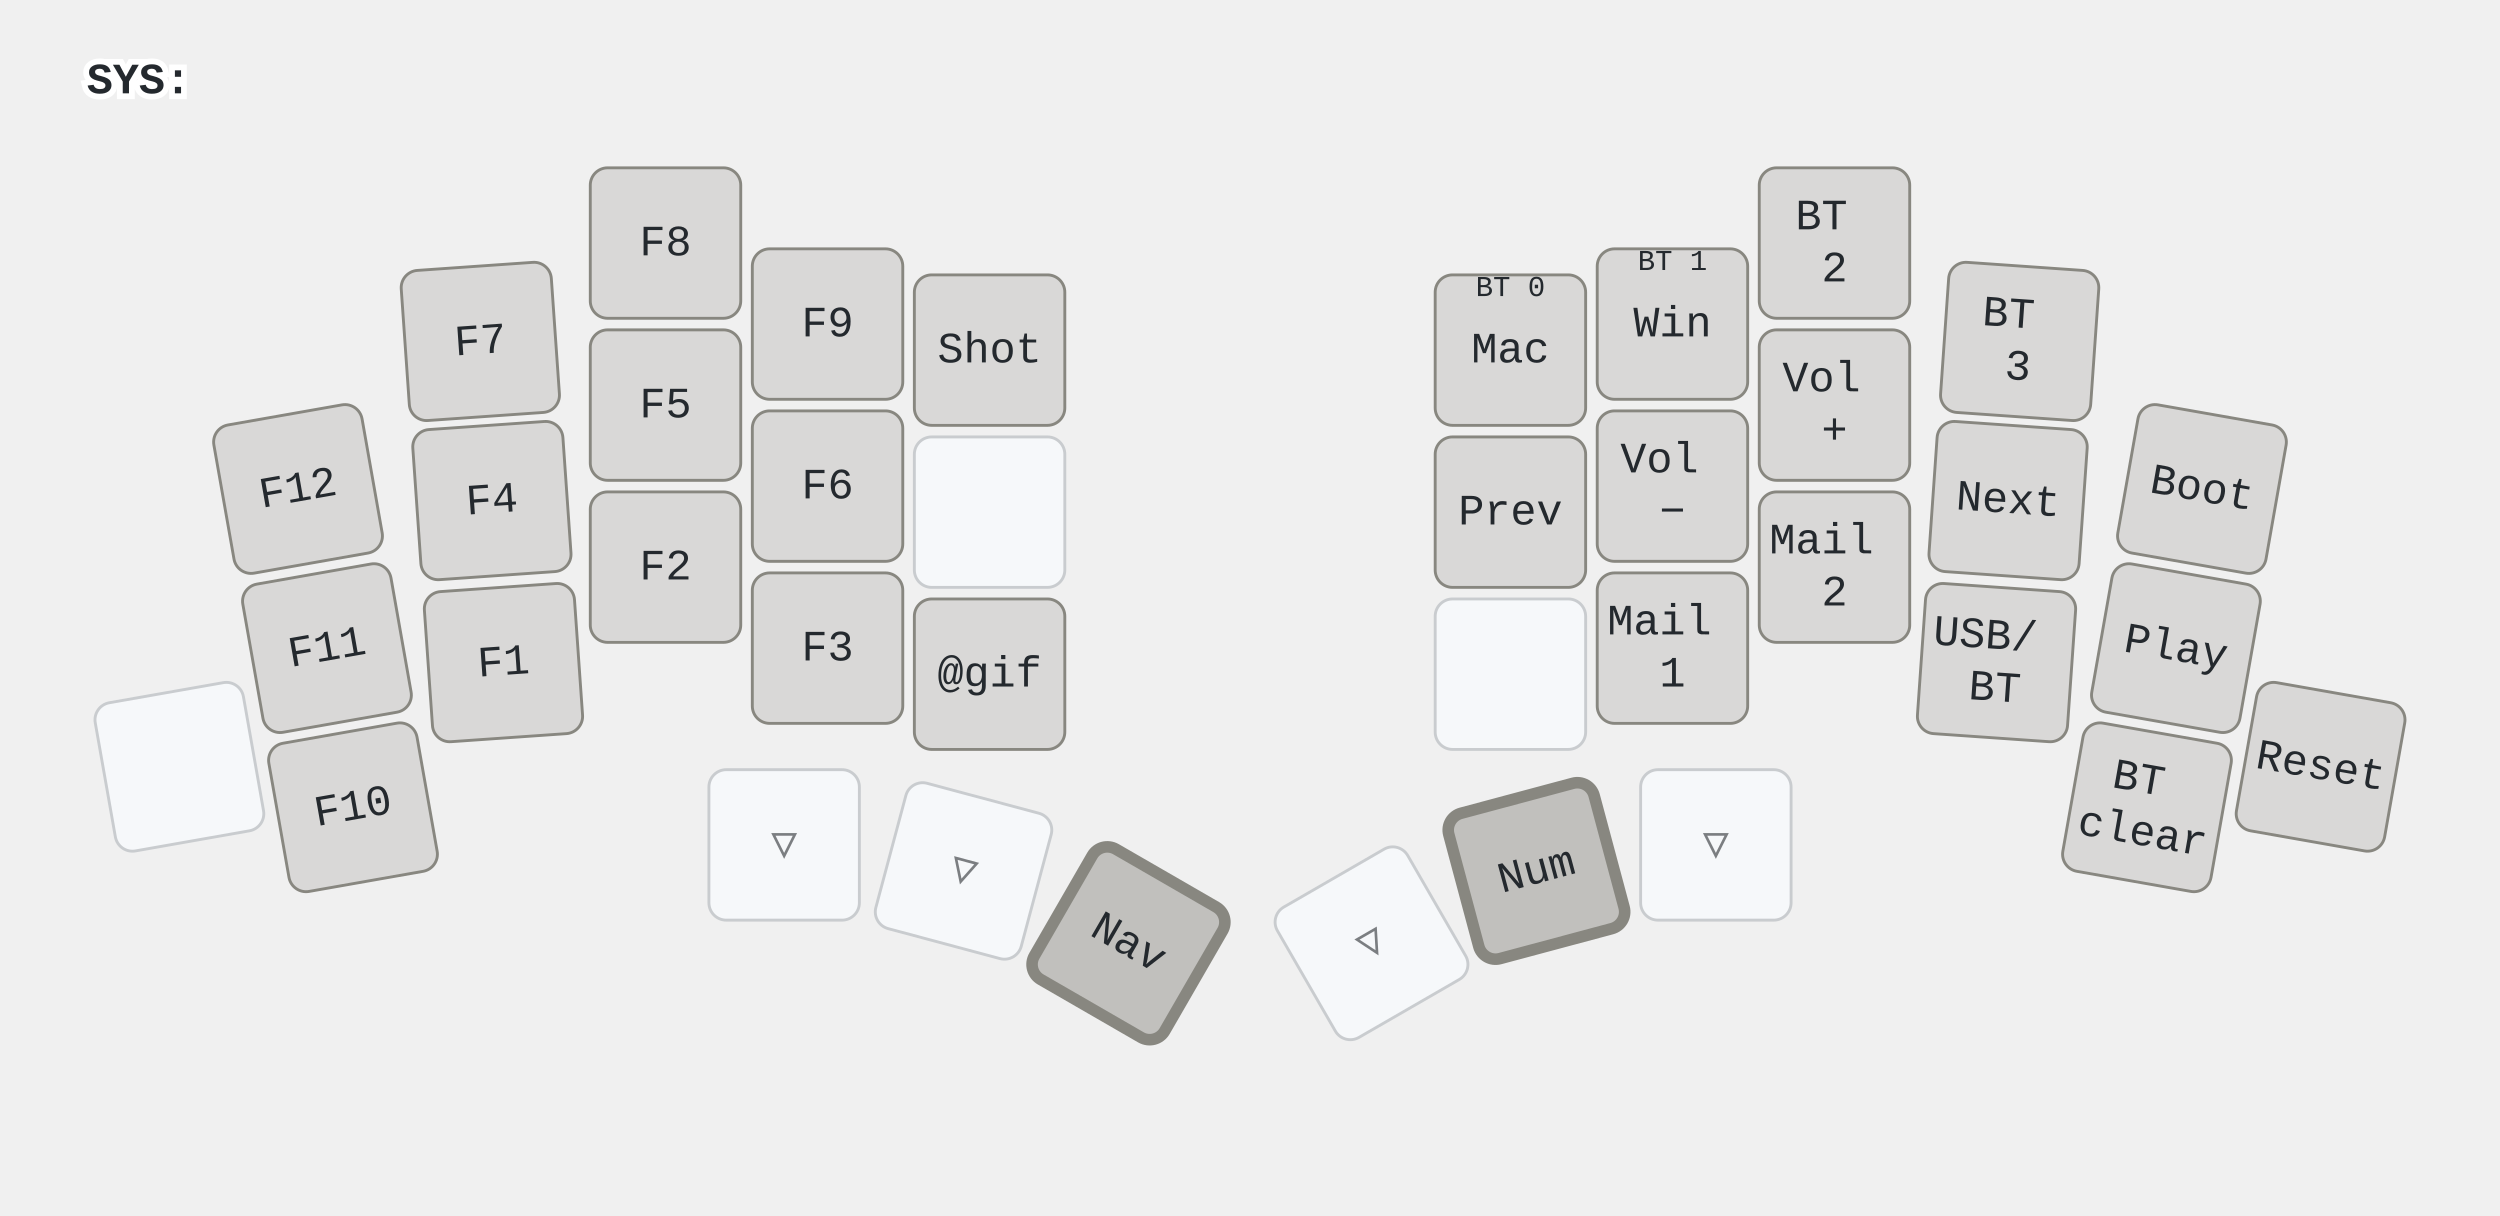
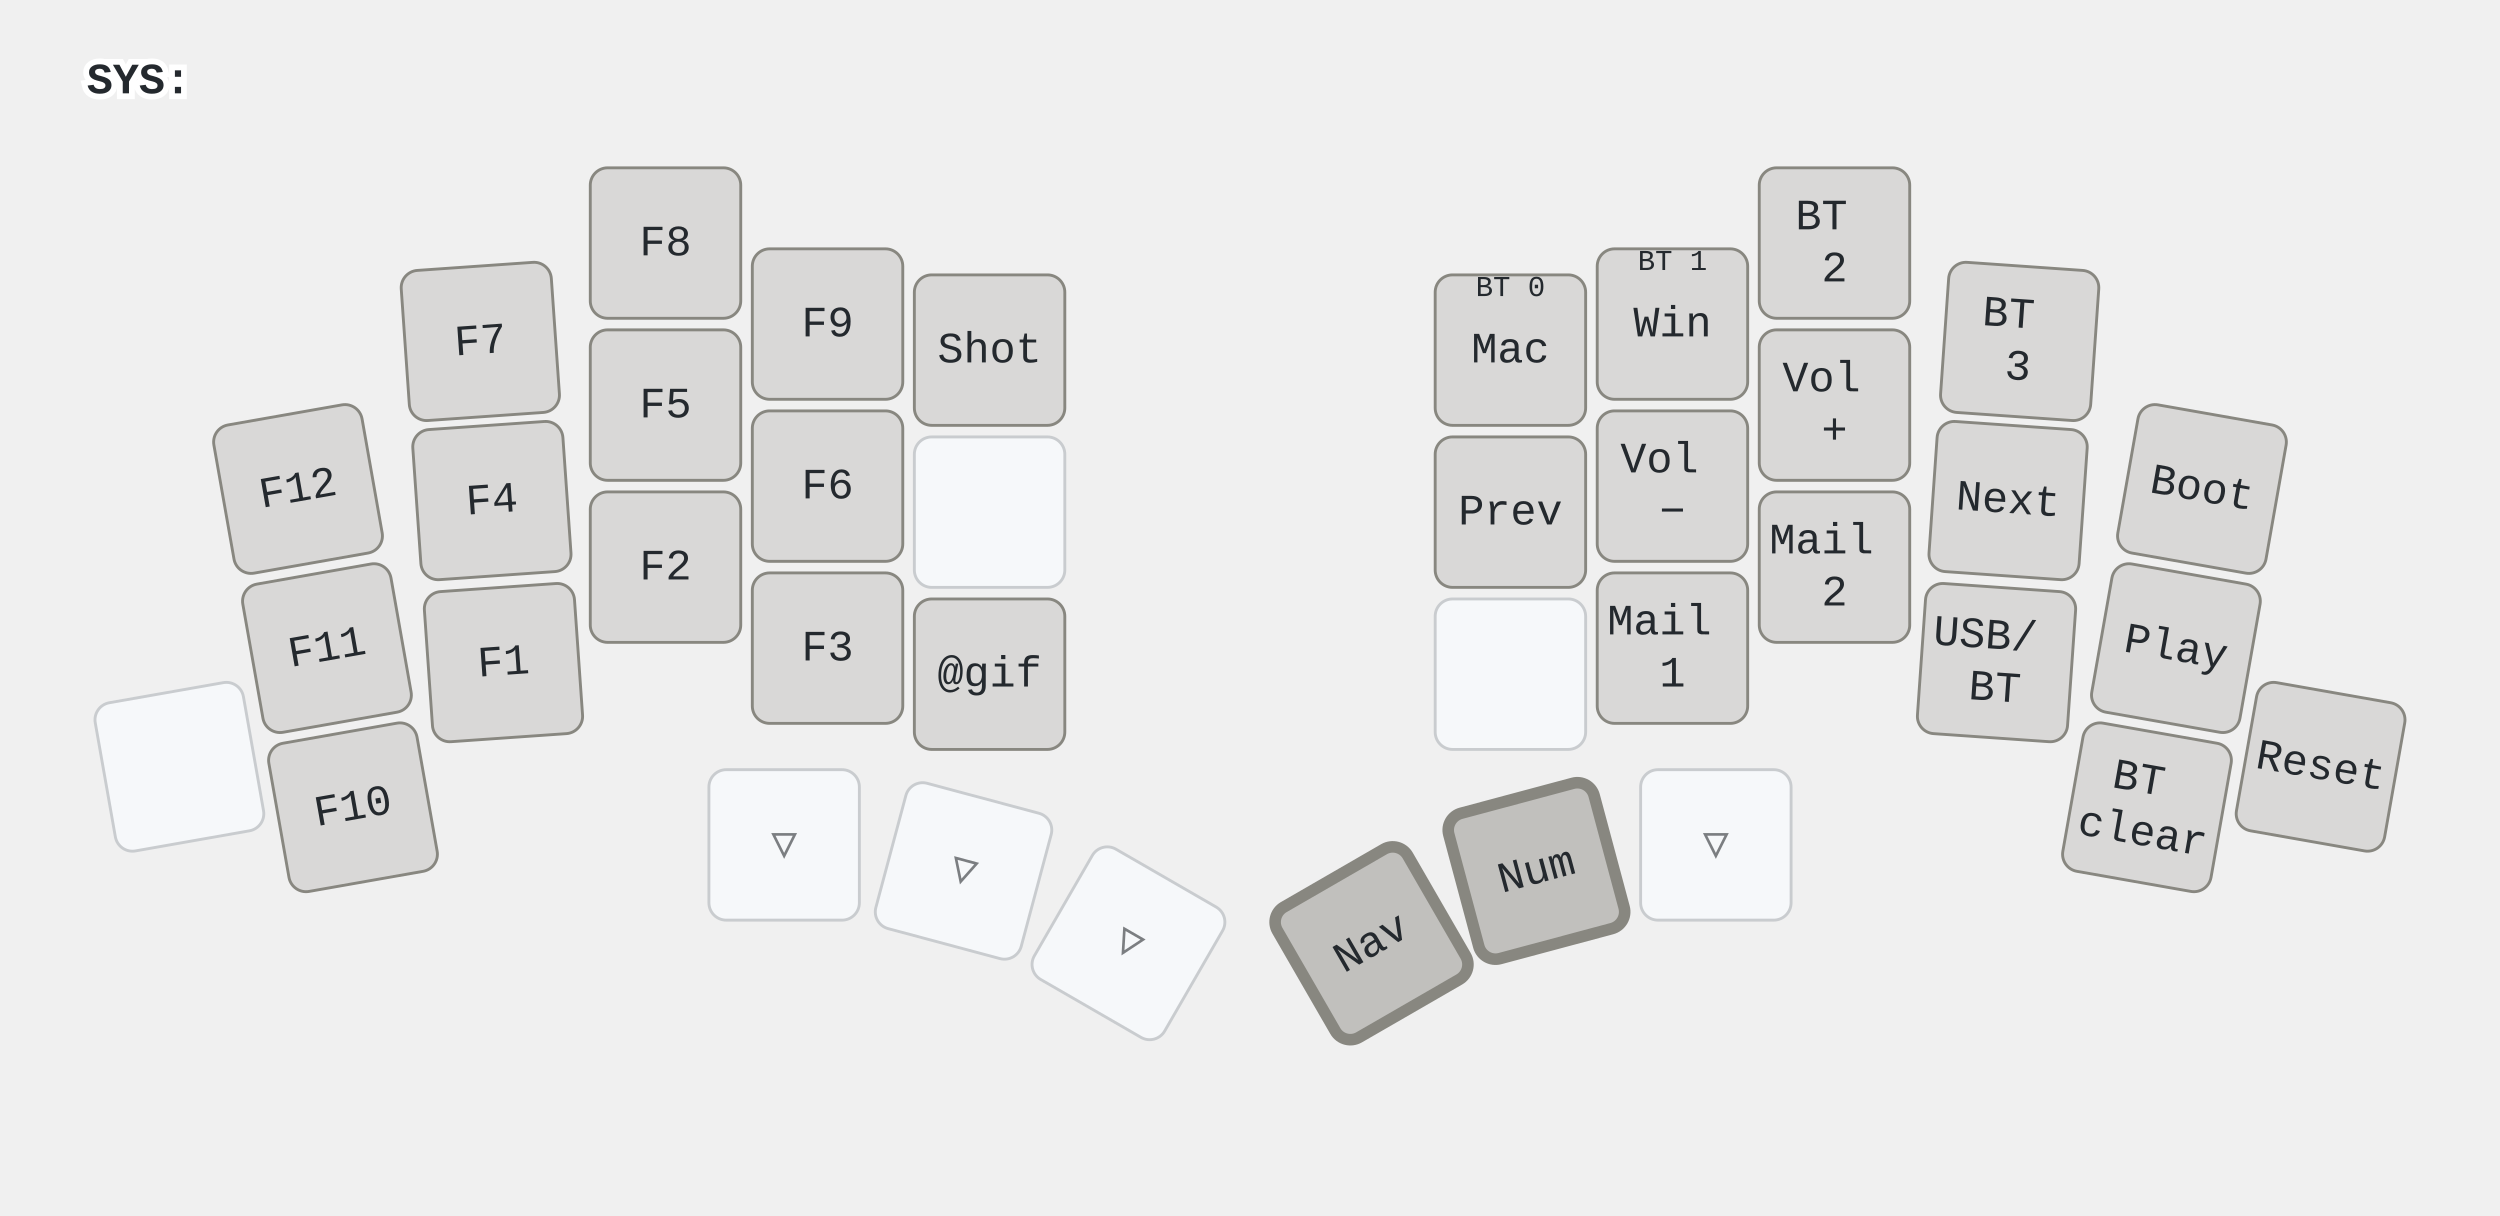
<svg xmlns="http://www.w3.org/2000/svg" width="1728" height="840" viewBox="0 0 864 420" class="keymap">
  <style>/* inherit to force styles through use tags */
svg path {
    fill: inherit;
}

/* font and background color specifications */
svg.keymap {
    font-family: SFMono-Regular,Consolas,Liberation Mono,Menlo,monospace;
    font-size: 14px;
    font-kerning: normal;
    text-rendering: optimizeLegibility;
    fill: #24292e;
}

/* default key styling */
rect.key {
    fill: #f6f8fa;
}

rect.key, rect.combo {
    stroke: #c9cccf;
    stroke-width: 1;
}

/* default key side styling, only used is draw_key_sides is set */
rect.side {
    filter: brightness(90%);
}

/* color accent for combo boxes */
rect.combo, rect.combo-separate {
    fill: #cdf;
}

/* color accent for held keys */
rect.held, rect.combo.held {
    fill: #fdd;
}

/* color accent for ghost (optional) keys */
rect.ghost, rect.combo.ghost {
    stroke-dasharray: 4, 4;
    stroke-width: 2;
}

text {
    text-anchor: middle;
    dominant-baseline: middle;
}

/* styling for layer labels */
text.label {
    font-weight: bold;
    text-anchor: start;
    stroke: white;
    stroke-width: 4;
    paint-order: stroke;
}

/* styling for optional footer */
text.footer {
    text-anchor: end;
    dominant-baseline: auto;
    stroke: white;
    stroke-width: 4;
    paint-order: stroke;
}

/* styling for combo tap, and key non-tap label text */
text.combo, text.hold, text.shifted, text.left, text.right {
    font-size: 11px;
}

text.hold {
    text-anchor: middle;
    dominant-baseline: auto;
}

text.shifted {
    text-anchor: middle;
    dominant-baseline: hanging;
}

text.left {
    text-anchor: start;
}

text.right {
    text-anchor: end;
}

text.layer-activator {
    text-decoration: underline;
}

/* styling for hold/shifted label text in combo box */
text.combo.hold, text.combo.shifted, text.combo.left, text.combo.right {
    font-size: 8px;
}

/* lighter symbol for transparent keys */
text.trans {
    fill: #7b7e81;
}

/* styling for combo dendrons */
path.combo {
    stroke-width: 1;
    stroke: gray;
    fill: none;
}

/* Start Tabler Icons Cleanup */
/* cannot use height/width with glyphs */
.icon-tabler &gt; path {
    fill: inherit;
    stroke: inherit;
    stroke-width: 2;
}
/* hide tabler's default box */
.icon-tabler &gt; path[stroke="none"][fill="none"] {
    visibility: hidden;
}
/* End Tabler Icons Cleanup */

@media (prefers-color-scheme: dark) {
svg.keymap { fill: #d1d6db; }
rect.key { fill: #3f4750; }
rect.key, rect.combo { stroke: #60666c; }
rect.combo, rect.combo-separate { fill: #1f3d7a; }
rect.held, rect.combo.held { fill: #854747; }
text.label, text.footer { stroke: black; }
text.trans { fill: #7e8184; }
path.combo { stroke: #7f7f7f; }

}

rect.key { stroke-width: 1; }
text { font-size: 15px; }
text.hold, text.shifted { font-size: 10px; }
rect.combo { fill: #7F77DD; fill-opacity: .35; stroke: #7F77DD; }

.layer-NAV rect.key.lay { fill: #378ADD; fill-opacity: .22; stroke: #378ADD; }
rect.key.trig-NAV { fill: #378ADD; fill-opacity: .45; stroke: #378ADD; }
rect.key.held.trig-NAV { stroke-width: 4; }

.layer-SYM rect.key.lay { fill: #1D9E75; fill-opacity: .22; stroke: #1D9E75; }
rect.key.trig-SYM { fill: #1D9E75; fill-opacity: .45; stroke: #1D9E75; }
rect.key.held.trig-SYM { stroke-width: 4; }

.layer-NUM rect.key.lay { fill: #BA7517; fill-opacity: .22; stroke: #BA7517; }
rect.key.trig-NUM { fill: #BA7517; fill-opacity: .45; stroke: #BA7517; }
rect.key.held.trig-NUM { stroke-width: 4; }

.layer-MOUSE rect.key.lay { fill: #D4537E; fill-opacity: .22; stroke: #D4537E; }
rect.key.trig-MOUSE { fill: #D4537E; fill-opacity: .45; stroke: #D4537E; }
rect.key.held.trig-MOUSE { stroke-width: 4; }

.layer-SYS rect.key.lay { fill: #888780; fill-opacity: .22; stroke: #888780; }
rect.key.trig-SYS { fill: #888780; fill-opacity: .45; stroke: #888780; }
rect.key.held.trig-SYS { stroke-width: 4; }
</style>
  <g transform="translate(30, 0)" class="layer-SYS">
    <text x="0" y="28" class="label" id="SYS">SYS:</text>
    <g transform="translate(0, 56)">
      <g transform="translate(73, 113) rotate(-10.0)" class="key lay keypos-0">
        <rect rx="6" ry="6" x="-26" y="-26" width="52" height="52" class="key lay" />
        <text x="0" y="0" class="key lay tap">F12</text>
      </g>
      <g transform="translate(136, 62) rotate(-4.0)" class="key lay keypos-1">
        <rect rx="6" ry="6" x="-26" y="-26" width="52" height="52" class="key lay" />
        <text x="0" y="0" class="key lay tap">F7</text>
      </g>
      <g transform="translate(200, 28)" class="key lay keypos-2">
        <rect rx="6" ry="6" x="-26" y="-26" width="52" height="52" class="key lay" />
        <text x="0" y="0" class="key lay tap">F8</text>
      </g>
      <g transform="translate(256, 56)" class="key lay keypos-3">
        <rect rx="6" ry="6" x="-26" y="-26" width="52" height="52" class="key lay" />
        <text x="0" y="0" class="key lay tap">F9</text>
      </g>
      <g transform="translate(312, 65)" class="key lay keypos-4">
        <rect rx="6" ry="6" x="-26" y="-26" width="52" height="52" class="key lay" />
        <text x="0" y="0" class="key lay tap">Shot</text>
      </g>
      <g transform="translate(492, 65)" class="key lay keypos-5">
        <rect rx="6" ry="6" x="-26" y="-26" width="52" height="52" class="key lay" />
        <text x="0" y="0" class="key lay tap">Mac</text>
        <text x="0" y="-24" class="key lay shifted">BT 0</text>
      </g>
      <g transform="translate(548, 56)" class="key lay keypos-6">
        <rect rx="6" ry="6" x="-26" y="-26" width="52" height="52" class="key lay" />
        <text x="0" y="0" class="key lay tap">Win</text>
        <text x="0" y="-24" class="key lay shifted">BT 1</text>
      </g>
      <g transform="translate(604, 28)" class="key lay keypos-7">
        <rect rx="6" ry="6" x="-26" y="-26" width="52" height="52" class="key lay" />
        <text x="0" y="0" class="key lay tap">
          <tspan x="0" dy="-0.6em">BT</tspan>
          <tspan x="0" dy="1.2em">2</tspan>
        </text>
      </g>
      <g transform="translate(668, 62) rotate(4.0)" class="key lay keypos-8">
        <rect rx="6" ry="6" x="-26" y="-26" width="52" height="52" class="key lay" />
        <text x="0" y="0" class="key lay tap">
          <tspan x="0" dy="-0.6em">BT</tspan>
          <tspan x="0" dy="1.2em">3</tspan>
        </text>
      </g>
      <g transform="translate(731, 113) rotate(10.0)" class="key lay keypos-9">
        <rect rx="6" ry="6" x="-26" y="-26" width="52" height="52" class="key lay" />
        <text x="0" y="0" class="key lay tap">Boot</text>
      </g>
      <g transform="translate(83, 168) rotate(-10.0)" class="key lay keypos-10">
        <rect rx="6" ry="6" x="-26" y="-26" width="52" height="52" class="key lay" />
        <text x="0" y="0" class="key lay tap">F11</text>
      </g>
      <g transform="translate(140, 117) rotate(-4.0)" class="key lay keypos-11">
        <rect rx="6" ry="6" x="-26" y="-26" width="52" height="52" class="key lay" />
        <text x="0" y="0" class="key lay tap">F4</text>
      </g>
      <g transform="translate(200, 84)" class="key lay keypos-12">
        <rect rx="6" ry="6" x="-26" y="-26" width="52" height="52" class="key lay" />
        <text x="0" y="0" class="key lay tap">F5</text>
      </g>
      <g transform="translate(256, 112)" class="key lay keypos-13">
        <rect rx="6" ry="6" x="-26" y="-26" width="52" height="52" class="key lay" />
        <text x="0" y="0" class="key lay tap">F6</text>
      </g>
      <g transform="translate(312, 121)" class="key keypos-14">
        <rect rx="6" ry="6" x="-26" y="-26" width="52" height="52" class="key" />
      </g>
      <g transform="translate(492, 121)" class="key lay keypos-15">
        <rect rx="6" ry="6" x="-26" y="-26" width="52" height="52" class="key lay" />
        <text x="0" y="0" class="key lay tap">Prev</text>
      </g>
      <g transform="translate(548, 112)" class="key lay keypos-16">
        <rect rx="6" ry="6" x="-26" y="-26" width="52" height="52" class="key lay" />
        <text x="0" y="0" class="key lay tap">
          <tspan x="0" dy="-0.6em">Vol</tspan>
          <tspan x="0" dy="1.2em">−</tspan>
        </text>
      </g>
      <g transform="translate(604, 84)" class="key lay keypos-17">
        <rect rx="6" ry="6" x="-26" y="-26" width="52" height="52" class="key lay" />
        <text x="0" y="0" class="key lay tap">
          <tspan x="0" dy="-0.6em">Vol</tspan>
          <tspan x="0" dy="1.2em">+</tspan>
        </text>
      </g>
      <g transform="translate(664, 117) rotate(4.0)" class="key lay keypos-18">
        <rect rx="6" ry="6" x="-26" y="-26" width="52" height="52" class="key lay" />
        <text x="0" y="0" class="key lay tap">Next</text>
      </g>
      <g transform="translate(722, 168) rotate(10.0)" class="key lay keypos-19">
        <rect rx="6" ry="6" x="-26" y="-26" width="52" height="52" class="key lay" />
        <text x="0" y="0" class="key lay tap">Play</text>
      </g>
      <g transform="translate(32, 209) rotate(-10.0)" class="key keypos-20">
        <rect rx="6" ry="6" x="-26" y="-26" width="52" height="52" class="key" />
      </g>
      <g transform="translate(92, 223) rotate(-10.0)" class="key lay keypos-21">
        <rect rx="6" ry="6" x="-26" y="-26" width="52" height="52" class="key lay" />
        <text x="0" y="0" class="key lay tap">F10</text>
      </g>
      <g transform="translate(144, 173) rotate(-4.0)" class="key lay keypos-22">
        <rect rx="6" ry="6" x="-26" y="-26" width="52" height="52" class="key lay" />
        <text x="0" y="0" class="key lay tap">F1</text>
      </g>
      <g transform="translate(200, 140)" class="key lay keypos-23">
        <rect rx="6" ry="6" x="-26" y="-26" width="52" height="52" class="key lay" />
        <text x="0" y="0" class="key lay tap">F2</text>
      </g>
      <g transform="translate(256, 168)" class="key lay keypos-24">
        <rect rx="6" ry="6" x="-26" y="-26" width="52" height="52" class="key lay" />
        <text x="0" y="0" class="key lay tap">F3</text>
      </g>
      <g transform="translate(312, 177)" class="key lay keypos-25">
        <rect rx="6" ry="6" x="-26" y="-26" width="52" height="52" class="key lay" />
        <text x="0" y="0" class="key lay tap">@gif</text>
      </g>
      <g transform="translate(492, 177)" class="key keypos-26">
        <rect rx="6" ry="6" x="-26" y="-26" width="52" height="52" class="key" />
      </g>
      <g transform="translate(548, 168)" class="key lay keypos-27">
        <rect rx="6" ry="6" x="-26" y="-26" width="52" height="52" class="key lay" />
        <text x="0" y="0" class="key lay tap">
          <tspan x="0" dy="-0.6em">Mail</tspan>
          <tspan x="0" dy="1.2em">1</tspan>
        </text>
      </g>
      <g transform="translate(604, 140)" class="key lay keypos-28">
        <rect rx="6" ry="6" x="-26" y="-26" width="52" height="52" class="key lay" />
        <text x="0" y="0" class="key lay tap">
          <tspan x="0" dy="-0.6em">Mail</tspan>
          <tspan x="0" dy="1.2em">2</tspan>
        </text>
      </g>
      <g transform="translate(660, 173) rotate(4.0)" class="key lay keypos-29">
        <rect rx="6" ry="6" x="-26" y="-26" width="52" height="52" class="key lay" />
        <text x="0" y="0" class="key lay tap">
          <tspan x="0" dy="-0.6em">USB/</tspan>
          <tspan x="0" dy="1.2em">BT</tspan>
        </text>
      </g>
      <g transform="translate(712, 223) rotate(10.0)" class="key lay keypos-30">
        <rect rx="6" ry="6" x="-26" y="-26" width="52" height="52" class="key lay" />
        <text x="0" y="0" class="key lay tap">
          <tspan x="0" dy="-0.6em">BT</tspan>
          <tspan x="0" dy="1.2em">clear</tspan>
        </text>
      </g>
      <g transform="translate(772, 209) rotate(10.0)" class="key lay keypos-31">
        <rect rx="6" ry="6" x="-26" y="-26" width="52" height="52" class="key lay" />
        <text x="0" y="0" class="key lay tap">Reset</text>
      </g>
      <g transform="translate(241, 236)" class="key trans keypos-32">
        <rect rx="6" ry="6" x="-26" y="-26" width="52" height="52" class="key trans" />
        <text x="0" y="0" class="key trans tap">▽</text>
      </g>
      <g transform="translate(303, 245) rotate(15.0)" class="key trans keypos-33">
        <rect rx="6" ry="6" x="-26" y="-26" width="52" height="52" class="key trans" />
        <text x="0" y="0" class="key trans tap">▽</text>
      </g>
-       <g transform="translate(360, 270) rotate(30.0)" class="key held trig-SYS keypos-34">
+       <g transform="translate(360, 270) rotate(30.0)" class="key trans keypos-34">
+         <rect rx="6" ry="6" x="-26" y="-26" width="52" height="52" class="key trans" />
+         <text x="0" y="0" class="key trans tap">▽</text>
+       </g>
+       <g transform="translate(444, 270) rotate(-30.0)" class="key held trig-SYS keypos-35">
        <rect rx="6" ry="6" x="-26" y="-26" width="52" height="52" class="key held trig-SYS" />
        <text x="0" y="0" class="key held trig-SYS tap">Nav</text>
-       </g>
-       <g transform="translate(444, 270) rotate(-30.0)" class="key trans keypos-35">
-         <rect rx="6" ry="6" x="-26" y="-26" width="52" height="52" class="key trans" />
-         <text x="0" y="0" class="key trans tap">▽</text>
      </g>
      <g transform="translate(501, 245) rotate(-15.0)" class="key held trig-SYS keypos-36">
        <rect rx="6" ry="6" x="-26" y="-26" width="52" height="52" class="key held trig-SYS" />
        <text x="0" y="0" class="key held trig-SYS tap">Num</text>
      </g>
      <g transform="translate(563, 236)" class="key trans keypos-37">
        <rect rx="6" ry="6" x="-26" y="-26" width="52" height="52" class="key trans" />
        <text x="0" y="0" class="key trans tap">▽</text>
      </g>
    </g>
  </g>
</svg>
